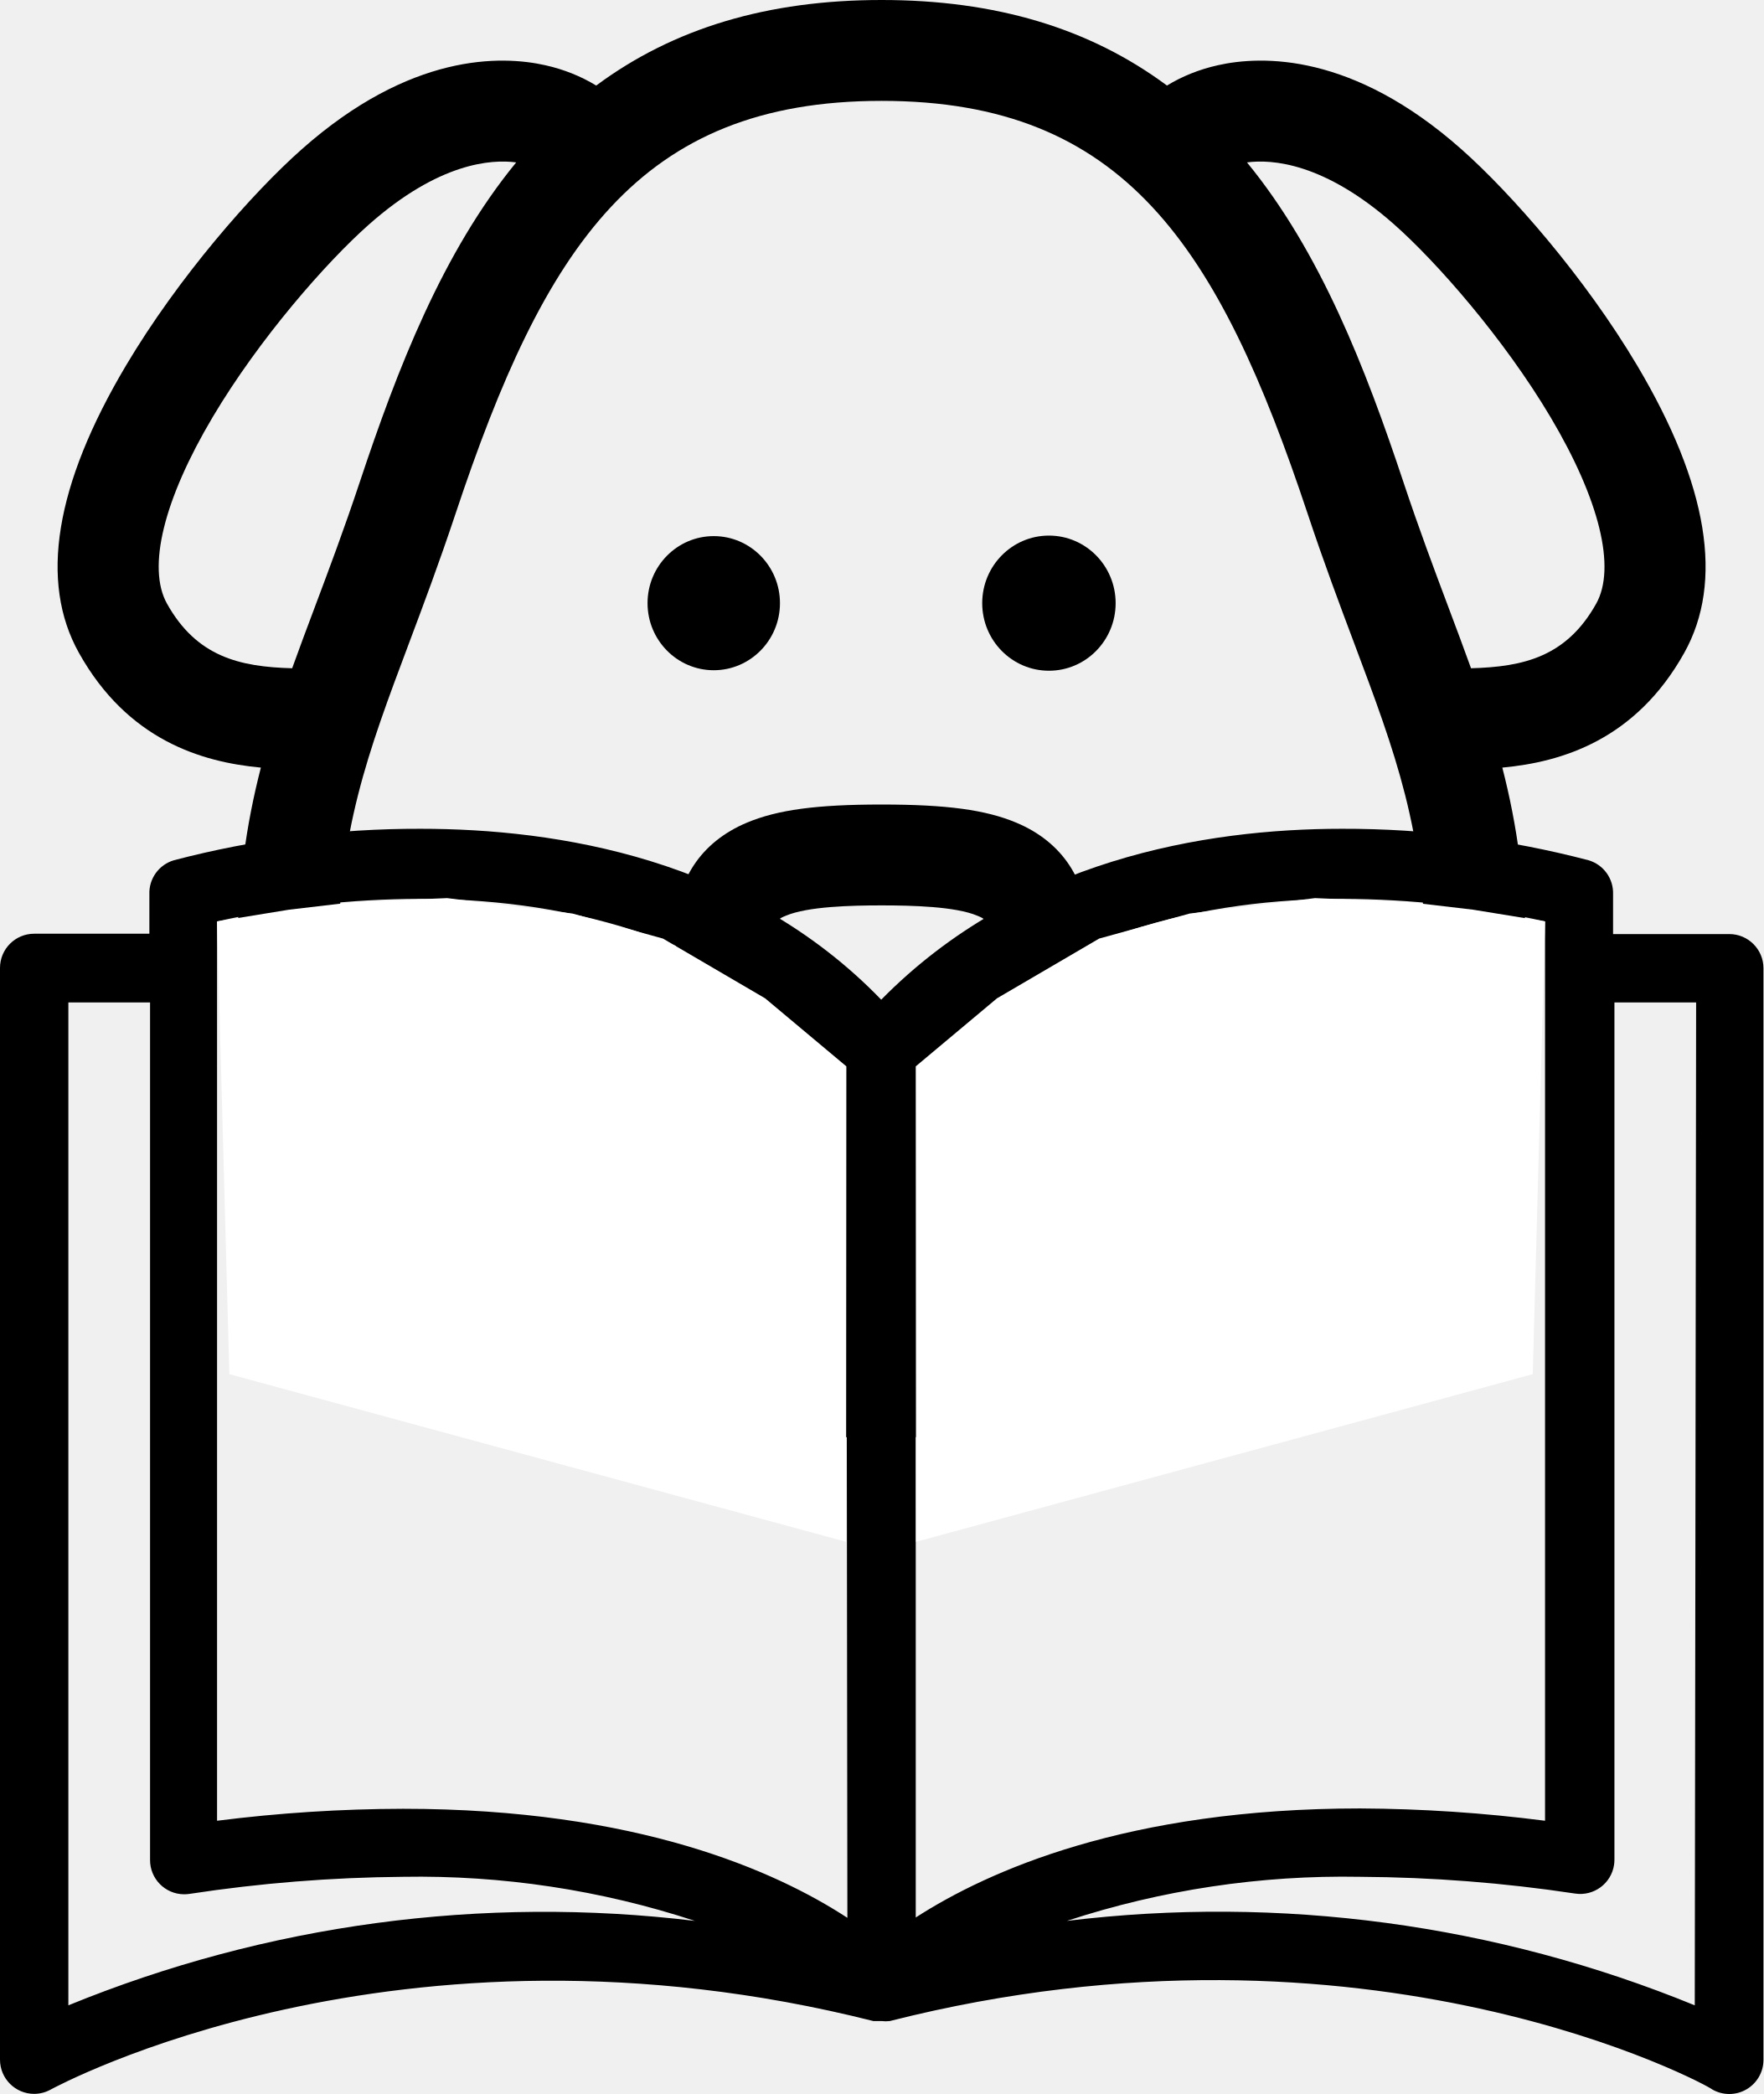
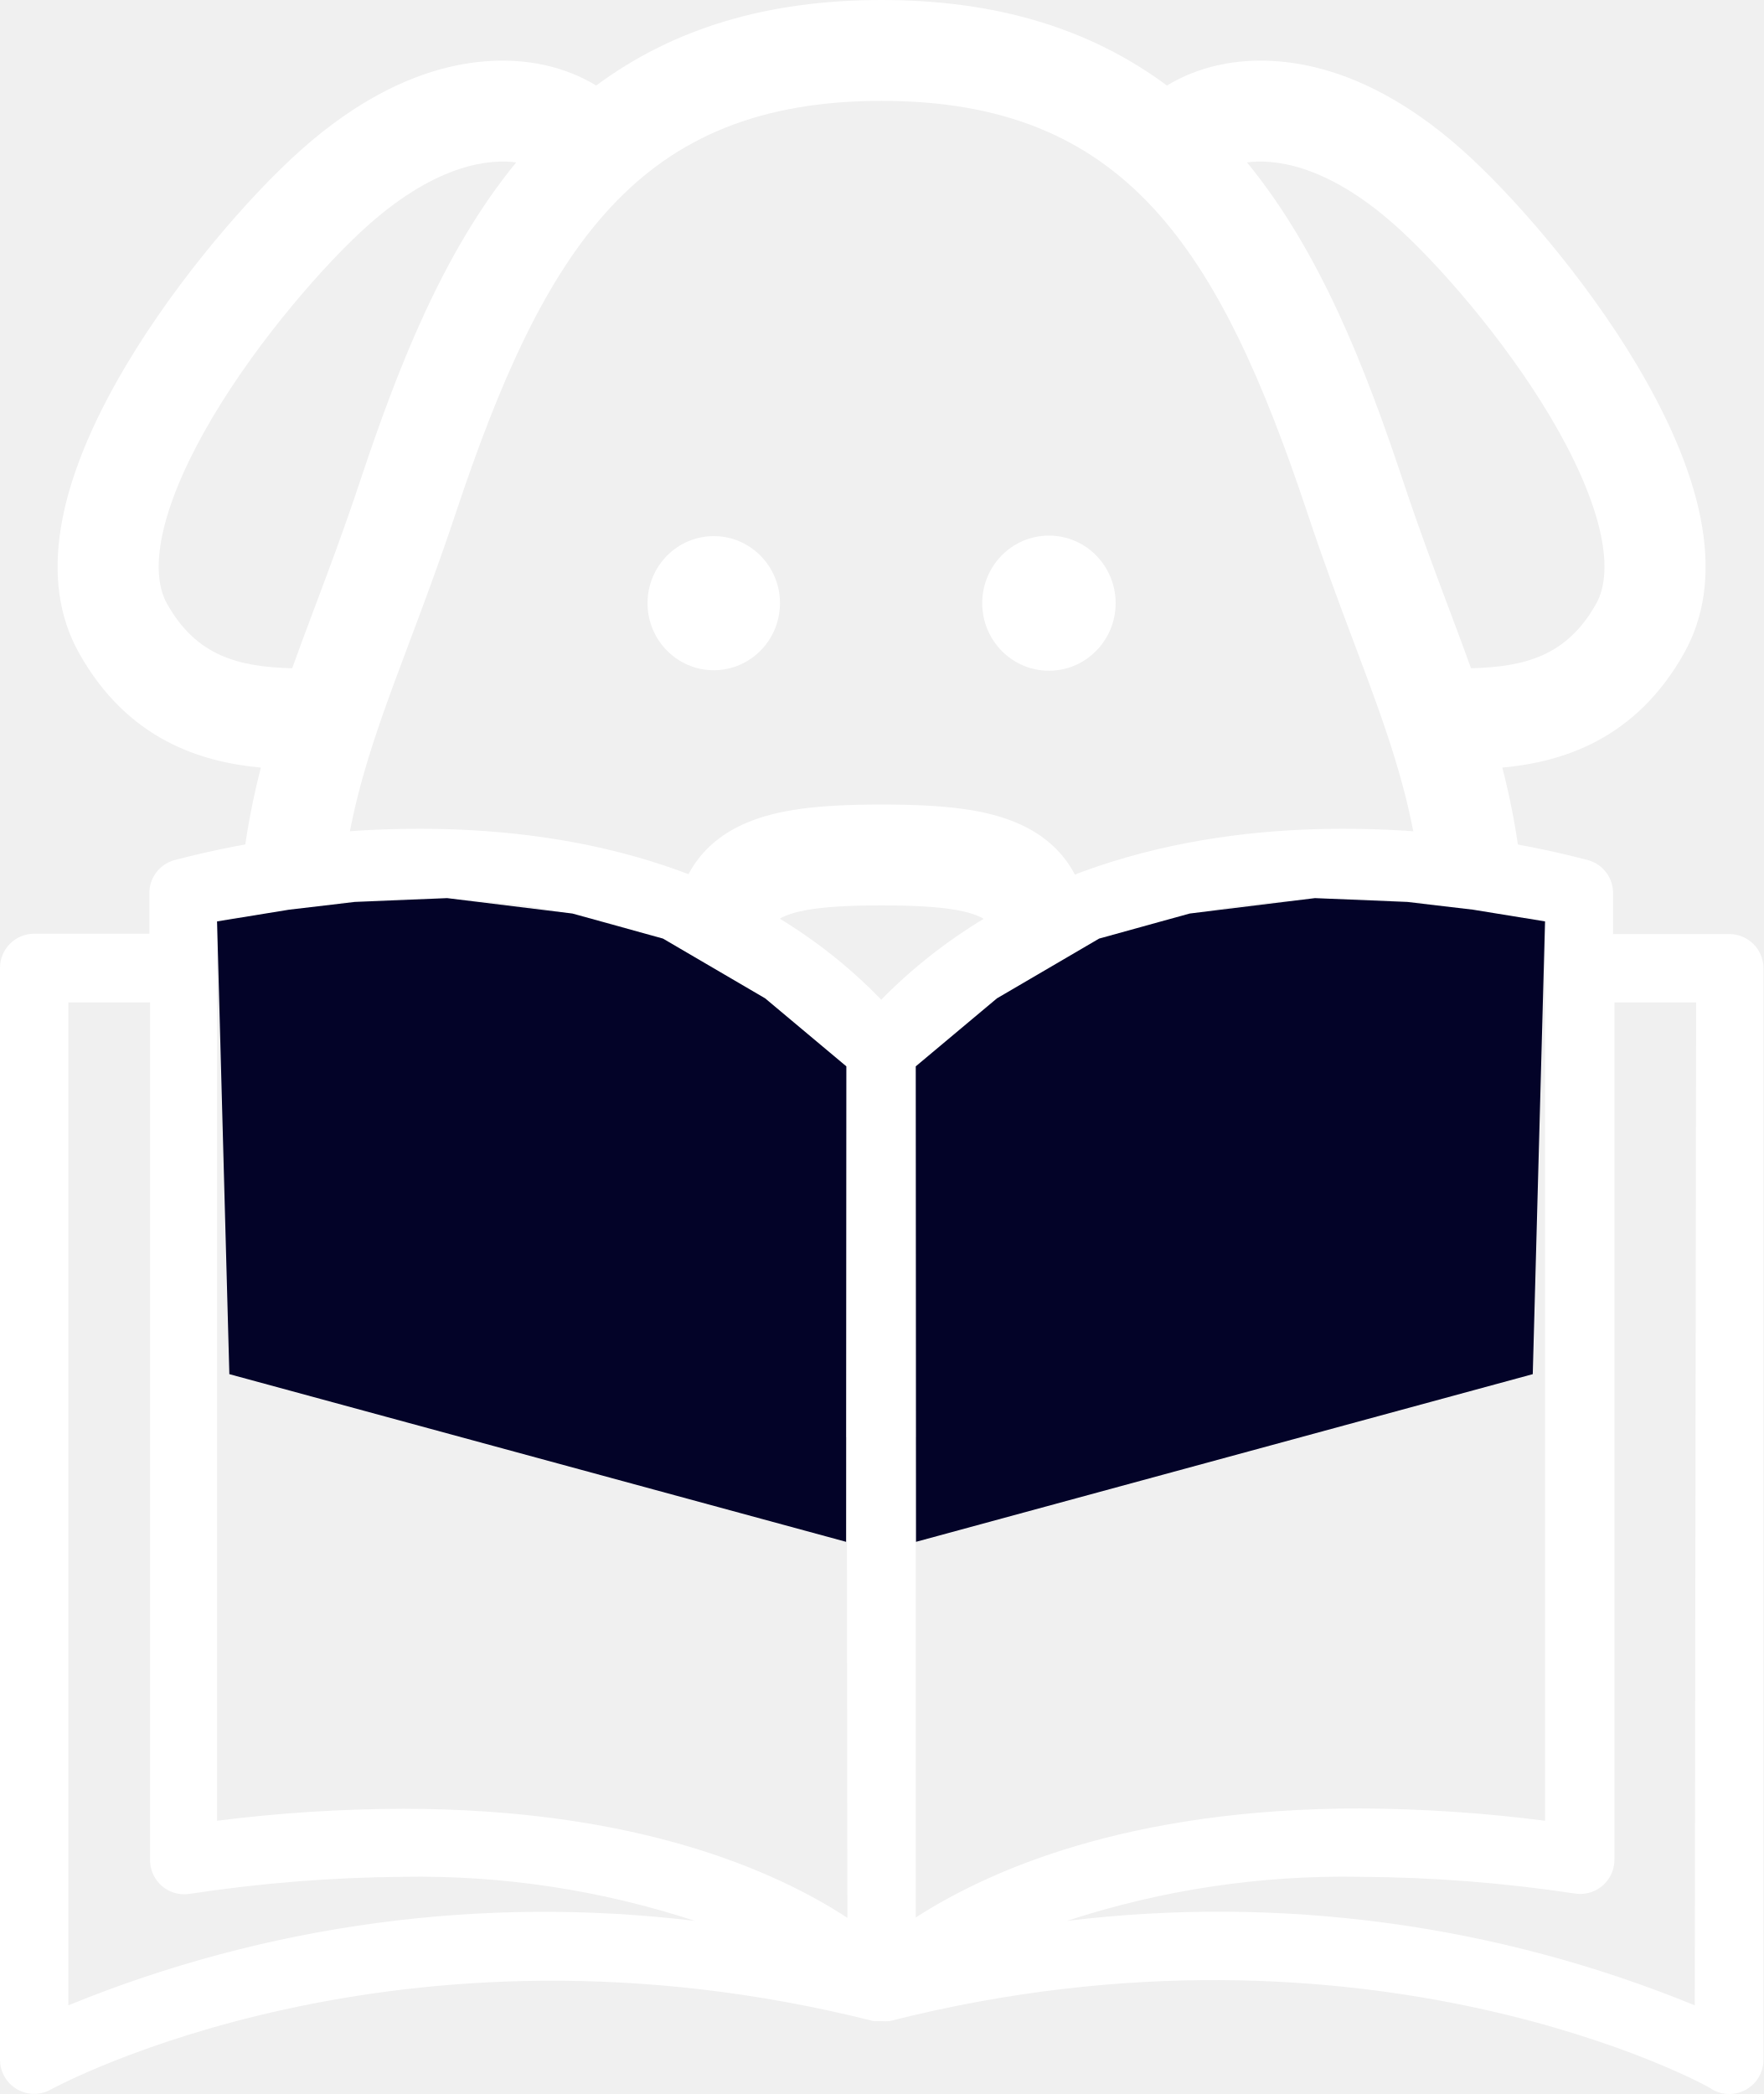
<svg xmlns="http://www.w3.org/2000/svg" version="1.1" id="Capa_1" x="0px" y="0px" viewBox="0 0 412.72 490.081" xml:space="preserve" width="412.72" height="490.081">
  <defs id="defs996" />
-   <g id="g961" transform="translate(0,135.6653)">
+   <g id="g961" style="fill: #fff;" transform="translate(0,135.6653)">
    <g id="g959">
      <path d="m 404.72,82.944 c -0.027,0 -0.054,0 -0.08,0 v 0 h -27.12 v -9.28 c 0.146,-3.673 -2.23,-6.974 -5.76,-8 -18.828,-4.934 -38.216,-7.408 -57.68,-7.36 -32,0 -75.6,7.2 -107.84,40 -32,-33.12 -75.92,-40 -107.84,-40 -19.464,-0.048 -38.852,2.426 -57.68,7.36 -3.53,1.026 -5.906,4.327 -5.76,8 v 9.2 H 8 c -4.418,0 -8,3.582 -8,8 v 255.52 c 0,4.418 3.582,8 8,8 1.374,-0.004 2.724,-0.362 3.92,-1.04 0.8,-0.4 80.8,-44.16 192.48,-16 h 1.2 0.72 c 0.638,0.077 1.282,0.077 1.92,0 112,-28.4 192,15.28 192.48,16 2.475,1.429 5.525,1.429 8,0 2.46,-1.42 3.983,-4.039 4,-6.88 V 90.944 c 0,-4.418 -3.581,-8 -8,-8 z M 16,333.664 V 98.944 h 19.12 v 200.64 c -0.05,4.418 3.491,8.04 7.909,8.09 0.432,0.005 0.864,-0.025 1.291,-0.09 16.55,-2.527 33.259,-3.864 50,-4 23.19,-0.402 46.283,3.086 68.32,10.32 -49.765,-6.018 -100.243,0.784 -146.64,19.76 z m 78.32,-46 c -14.551,0.033 -29.085,0.968 -43.52,2.8 V 79.984 c 15.576,-3.47 31.482,-5.241 47.44,-5.28 29.92,0 71.2,6.88 99.84,39.2 l 0.24,199.28 c -16.64,-10.88 -49.12,-25.52 -104,-25.52 z m 120,-173.76 c 28.64,-32 69.92,-39.2 99.84,-39.2 15.957,0.047 31.863,1.817 47.44,5.28 v 210.48 c -14.354,-1.849 -28.808,-2.811 -43.28,-2.88 -54.56,0 -87.12,14.64 -104,25.52 z m 182.32,219.76 c -46.496,-19.028 -97.09,-25.831 -146.96,-19.76 22.141,-7.26 45.344,-10.749 68.64,-10.32 16.846,0.094 33.663,1.404 50.32,3.92 4.368,0.663 8.447,-2.341 9.11,-6.709 0.065,-0.427 0.095,-0.859 0.09,-1.291 V 98.944 h 19.12 z" id="path957" />
    </g>
  </g>
  <g id="g963" transform="translate(0,135.6653)">
</g>
  <g id="g965" transform="translate(0,135.6653)">
</g>
  <g id="g967" transform="translate(0,135.6653)">
</g>
  <g id="g969" transform="translate(0,135.6653)">
</g>
  <g id="g971" transform="translate(0,135.6653)">
</g>
  <g id="g973" transform="translate(0,135.6653)">
</g>
  <g id="g975" transform="translate(0,135.6653)">
</g>
  <g id="g977" transform="translate(0,135.6653)">
</g>
  <g id="g979" transform="translate(0,135.6653)">
</g>
  <g id="g981" transform="translate(0,135.6653)">
</g>
  <g id="g983" transform="translate(0,135.6653)">
</g>
  <g id="g985" transform="translate(0,135.6653)">
</g>
  <g id="g987" transform="translate(0,135.6653)">
</g>
  <g id="g989" transform="translate(0,135.6653)">
</g>
  <g id="g991" transform="translate(0,135.6653)">
</g>
  <g id="g1075" transform="matrix(0.7533131,0,0,0.7533131,13.47768,-24.62957)">
    <g id="g1073">
-       <path d="M 490.748,146.253 C 474.454,118.82 451.563,92.725 436.107,79.035 402.367,49.142 374.222,49.87 360.445,52.966 354.657,54.267 349.342,56.412 344.663,59.273 320.624,41.434 291.38,32.695 256,32.695 c -35.38,0 -64.625,8.739 -88.663,26.579 -4.68,-2.861 -9.994,-5.007 -15.782,-6.307 C 137.782,49.872 109.633,49.143 75.895,79.035 60.438,92.726 37.548,118.821 21.252,146.254 -0.81,183.395 -5.724,213.44 6.646,235.557 21.75,262.56 44.66,269.47 63.155,271.174 c -4.546,17.655 -7.353,36.542 -7.353,60.075 0,31.193 7.1,58.029 21.105,79.763 12.311,19.108 30.035,34.409 52.679,45.478 41.838,20.451 92.185,22.816 126.415,22.816 34.23,0 84.578,-2.365 126.415,-22.816 22.643,-11.069 40.368,-26.37 52.679,-45.478 14.004,-21.735 21.105,-48.571 21.105,-79.763 0,-23.532 -2.807,-42.419 -7.353,-60.075 18.495,-1.705 41.406,-8.616 56.509,-35.618 12.368,-22.115 7.453,-52.161 -14.608,-89.303 z M 72.878,240.307 C 56.51,239.877 43.2,236.708 33.999,220.259 c -6.242,-11.161 -1.067,-32.301 14.2,-58.002 14.489,-24.393 35.286,-48.079 48.478,-59.766 21.786,-19.304 38.118,-20.367 45.802,-19.338 -22.867,27.876 -36.883,64.104 -48.604,99.327 -4.854,14.586 -9.532,27.039 -14.058,39.084 -2.42,6.444 -4.748,12.642 -6.939,18.743 z m 162.677,102.75 c -8.107,-8.103 -12.35,-16.609 -12.35,-20.823 0,-3.763 0.645,-4.033 3.042,-5.042 6.833,-2.875 20.253,-3.207 29.753,-3.207 9.5,0 22.92,0.332 29.753,3.207 2.397,1.008 3.042,1.28 3.042,5.042 0,4.214 -4.242,12.719 -12.35,20.823 -7.973,7.968 -16.484,12.267 -20.446,12.267 -3.962,0 -12.471,-4.299 -20.444,-12.267 z m 133.098,85.278 c -24.051,11.755 -55.889,18.131 -96.983,19.394 v -64.194 c 12.304,-4.748 22.324,-13.708 26.93,-18.311 6.475,-6.471 21.535,-23.615 21.535,-42.989 0,-15.849 -7.894,-27.899 -22.228,-33.929 -9.554,-4.02 -21.696,-5.66 -41.906,-5.66 -20.21,0 -32.352,1.64 -41.907,5.66 -14.333,6.03 -22.228,18.079 -22.228,33.929 0,19.374 15.061,36.517 21.535,42.989 4.606,4.604 14.627,13.564 26.93,18.311 v 64.194 C 199.237,446.467 167.399,440.092 143.348,428.335 105.526,409.847 87.14,378.09 87.14,331.249 c 0,-40.072 9.234,-64.649 22.013,-98.664 4.413,-11.745 9.413,-25.057 14.456,-40.21 27.7,-83.236 57.002,-128.341 132.391,-128.341 75.389,0 104.691,45.106 132.39,128.341 5.042,15.154 10.044,28.465 14.456,40.21 12.779,34.015 22.013,58.591 22.013,98.664 0.001,46.841 -18.385,78.598 -56.206,97.086 z m 109.35,-208.076 c -9.202,16.451 -22.512,19.617 -38.88,20.048 -2.192,-6.102 -4.518,-12.299 -6.938,-18.743 -4.525,-12.044 -9.203,-24.498 -14.058,-39.084 -11.721,-35.223 -25.737,-71.451 -48.604,-99.327 7.684,-1.027 24.017,0.034 45.804,19.339 13.192,11.685 33.988,35.37 48.477,59.763 15.266,25.703 20.441,46.844 14.199,58.004 z" id="path1067" />
-       <path d="m 203.851,199.256 c -11.337,0 -20.564,9.321 -20.564,20.83 0,11.508 9.226,20.837 20.564,20.837 11.352,0 20.577,-9.33 20.577,-20.837 0,-11.509 -9.225,-20.83 -20.577,-20.83 z" id="path1069" />
-       <path d="m 307.995,199.093 c -11.447,0 -20.733,9.399 -20.733,20.993 0,11.594 9.286,20.993 20.733,20.993 11.434,0 20.719,-9.399 20.719,-20.993 10e-4,-11.594 -9.285,-20.993 -20.719,-20.993 z" id="path1071" />
+       <path style="fill: #fff;" d="M 490.748,146.253 C 474.454,118.82 451.563,92.725 436.107,79.035 402.367,49.142 374.222,49.87 360.445,52.966 354.657,54.267 349.342,56.412 344.663,59.273 320.624,41.434 291.38,32.695 256,32.695 c -35.38,0 -64.625,8.739 -88.663,26.579 -4.68,-2.861 -9.994,-5.007 -15.782,-6.307 C 137.782,49.872 109.633,49.143 75.895,79.035 60.438,92.726 37.548,118.821 21.252,146.254 -0.81,183.395 -5.724,213.44 6.646,235.557 21.75,262.56 44.66,269.47 63.155,271.174 c -4.546,17.655 -7.353,36.542 -7.353,60.075 0,31.193 7.1,58.029 21.105,79.763 12.311,19.108 30.035,34.409 52.679,45.478 41.838,20.451 92.185,22.816 126.415,22.816 34.23,0 84.578,-2.365 126.415,-22.816 22.643,-11.069 40.368,-26.37 52.679,-45.478 14.004,-21.735 21.105,-48.571 21.105,-79.763 0,-23.532 -2.807,-42.419 -7.353,-60.075 18.495,-1.705 41.406,-8.616 56.509,-35.618 12.368,-22.115 7.453,-52.161 -14.608,-89.303 z M 72.878,240.307 C 56.51,239.877 43.2,236.708 33.999,220.259 c -6.242,-11.161 -1.067,-32.301 14.2,-58.002 14.489,-24.393 35.286,-48.079 48.478,-59.766 21.786,-19.304 38.118,-20.367 45.802,-19.338 -22.867,27.876 -36.883,64.104 -48.604,99.327 -4.854,14.586 -9.532,27.039 -14.058,39.084 -2.42,6.444 -4.748,12.642 -6.939,18.743 z m 162.677,102.75 c -8.107,-8.103 -12.35,-16.609 -12.35,-20.823 0,-3.763 0.645,-4.033 3.042,-5.042 6.833,-2.875 20.253,-3.207 29.753,-3.207 9.5,0 22.92,0.332 29.753,3.207 2.397,1.008 3.042,1.28 3.042,5.042 0,4.214 -4.242,12.719 -12.35,20.823 -7.973,7.968 -16.484,12.267 -20.446,12.267 -3.962,0 -12.471,-4.299 -20.444,-12.267 z m 133.098,85.278 c -24.051,11.755 -55.889,18.131 -96.983,19.394 v -64.194 c 12.304,-4.748 22.324,-13.708 26.93,-18.311 6.475,-6.471 21.535,-23.615 21.535,-42.989 0,-15.849 -7.894,-27.899 -22.228,-33.929 -9.554,-4.02 -21.696,-5.66 -41.906,-5.66 -20.21,0 -32.352,1.64 -41.907,5.66 -14.333,6.03 -22.228,18.079 -22.228,33.929 0,19.374 15.061,36.517 21.535,42.989 4.606,4.604 14.627,13.564 26.93,18.311 v 64.194 C 199.237,446.467 167.399,440.092 143.348,428.335 105.526,409.847 87.14,378.09 87.14,331.249 c 0,-40.072 9.234,-64.649 22.013,-98.664 4.413,-11.745 9.413,-25.057 14.456,-40.21 27.7,-83.236 57.002,-128.341 132.391,-128.341 75.389,0 104.691,45.106 132.39,128.341 5.042,15.154 10.044,28.465 14.456,40.21 12.779,34.015 22.013,58.591 22.013,98.664 0.001,46.841 -18.385,78.598 -56.206,97.086 z m 109.35,-208.076 c -9.202,16.451 -22.512,19.617 -38.88,20.048 -2.192,-6.102 -4.518,-12.299 -6.938,-18.743 -4.525,-12.044 -9.203,-24.498 -14.058,-39.084 -11.721,-35.223 -25.737,-71.451 -48.604,-99.327 7.684,-1.027 24.017,0.034 45.804,19.339 13.192,11.685 33.988,35.37 48.477,59.763 15.266,25.703 20.441,46.844 14.199,58.004 z" id="path1067" />
+       <path style="fill: #fff;" d="m 203.851,199.256 c -11.337,0 -20.564,9.321 -20.564,20.83 0,11.508 9.226,20.837 20.564,20.837 11.352,0 20.577,-9.33 20.577,-20.837 0,-11.509 -9.225,-20.83 -20.577,-20.83 z" id="path1069" />
+       <path style="fill: #fff;" d="m 307.995,199.093 c -11.447,0 -20.733,9.399 -20.733,20.993 0,11.594 9.286,20.993 20.733,20.993 11.434,0 20.719,-9.399 20.719,-20.993 10e-4,-11.594 -9.285,-20.993 -20.719,-20.993 z" id="path1071" />
    </g>
  </g>
-   <path style="fill:#ffffff;fill-opacity:1;stroke:none;stroke-width:1px;stroke-linecap:butt;stroke-linejoin:miter;stroke-opacity:1" d="m 50.8,215.649 16.859,-2.748 15.336,-1.804 21.651,-0.902 29.319,3.608 21.2,5.864 23.906,13.983 19.008,15.919 -0.064,111.28 -144.34,-39.242 z" id="path1715" />
-   <path style="fill:#ffffff;fill-opacity:1;stroke:none;stroke-width:1px;stroke-linecap:butt;stroke-linejoin:miter;stroke-opacity:1" d="m 361.6,215.649 -16.859,-2.748 -15.336,-1.804 -21.651,-0.902 -29.319,3.608 -21.2,5.864 -23.906,13.983 -19.008,15.919 0.064,111.28 144.34,-39.242 z" id="path1715-7" />
+   <path style="fill:#030328;fill-opacity:1;stroke:none;stroke-width:1px;stroke-linecap:butt;stroke-linejoin:miter;stroke-opacity:1" d="m 50.8,215.649 16.859,-2.748 15.336,-1.804 21.651,-0.902 29.319,3.608 21.2,5.864 23.906,13.983 19.008,15.919 -0.064,111.28 -144.34,-39.242 z" id="path1715" />
+   <path style="fill:#030328;fill-opacity:1;stroke:none;stroke-width:1px;stroke-linecap:butt;stroke-linejoin:miter;stroke-opacity:1" d="m 361.6,215.649 -16.859,-2.748 -15.336,-1.804 -21.651,-0.902 -29.319,3.608 -21.2,5.864 -23.906,13.983 -19.008,15.919 0.064,111.28 144.34,-39.242 z" id="path1715-7" />
</svg>
